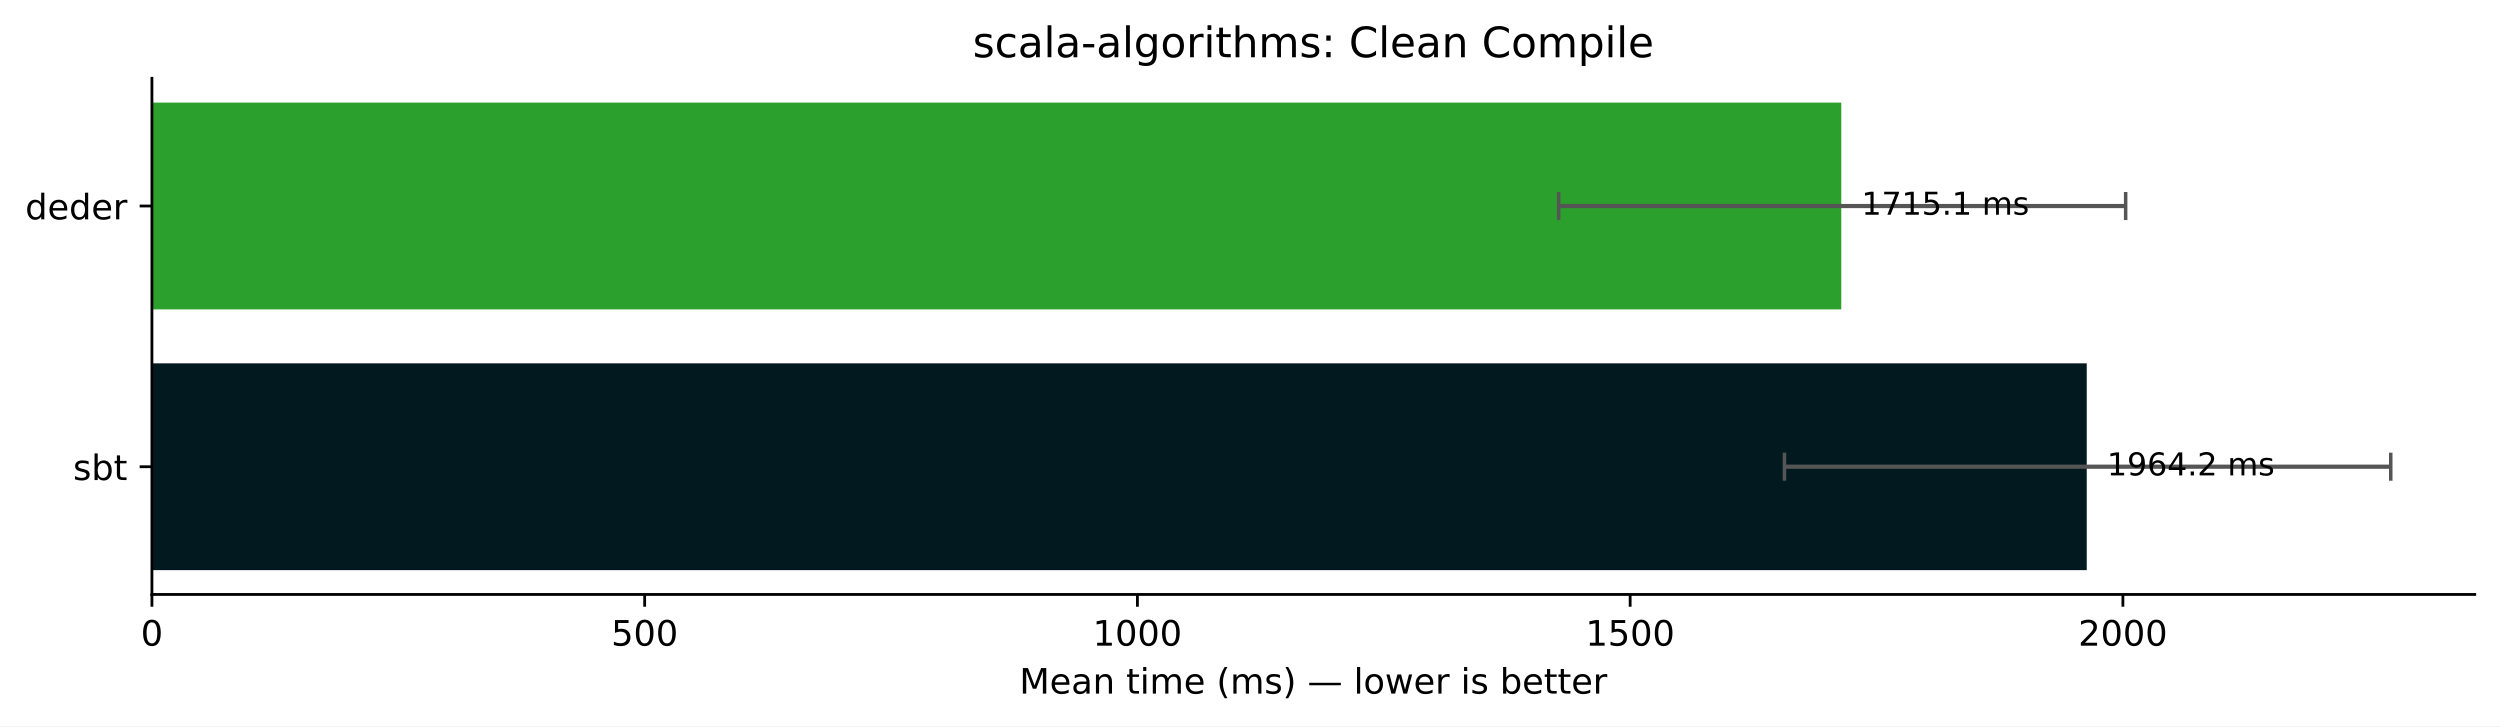
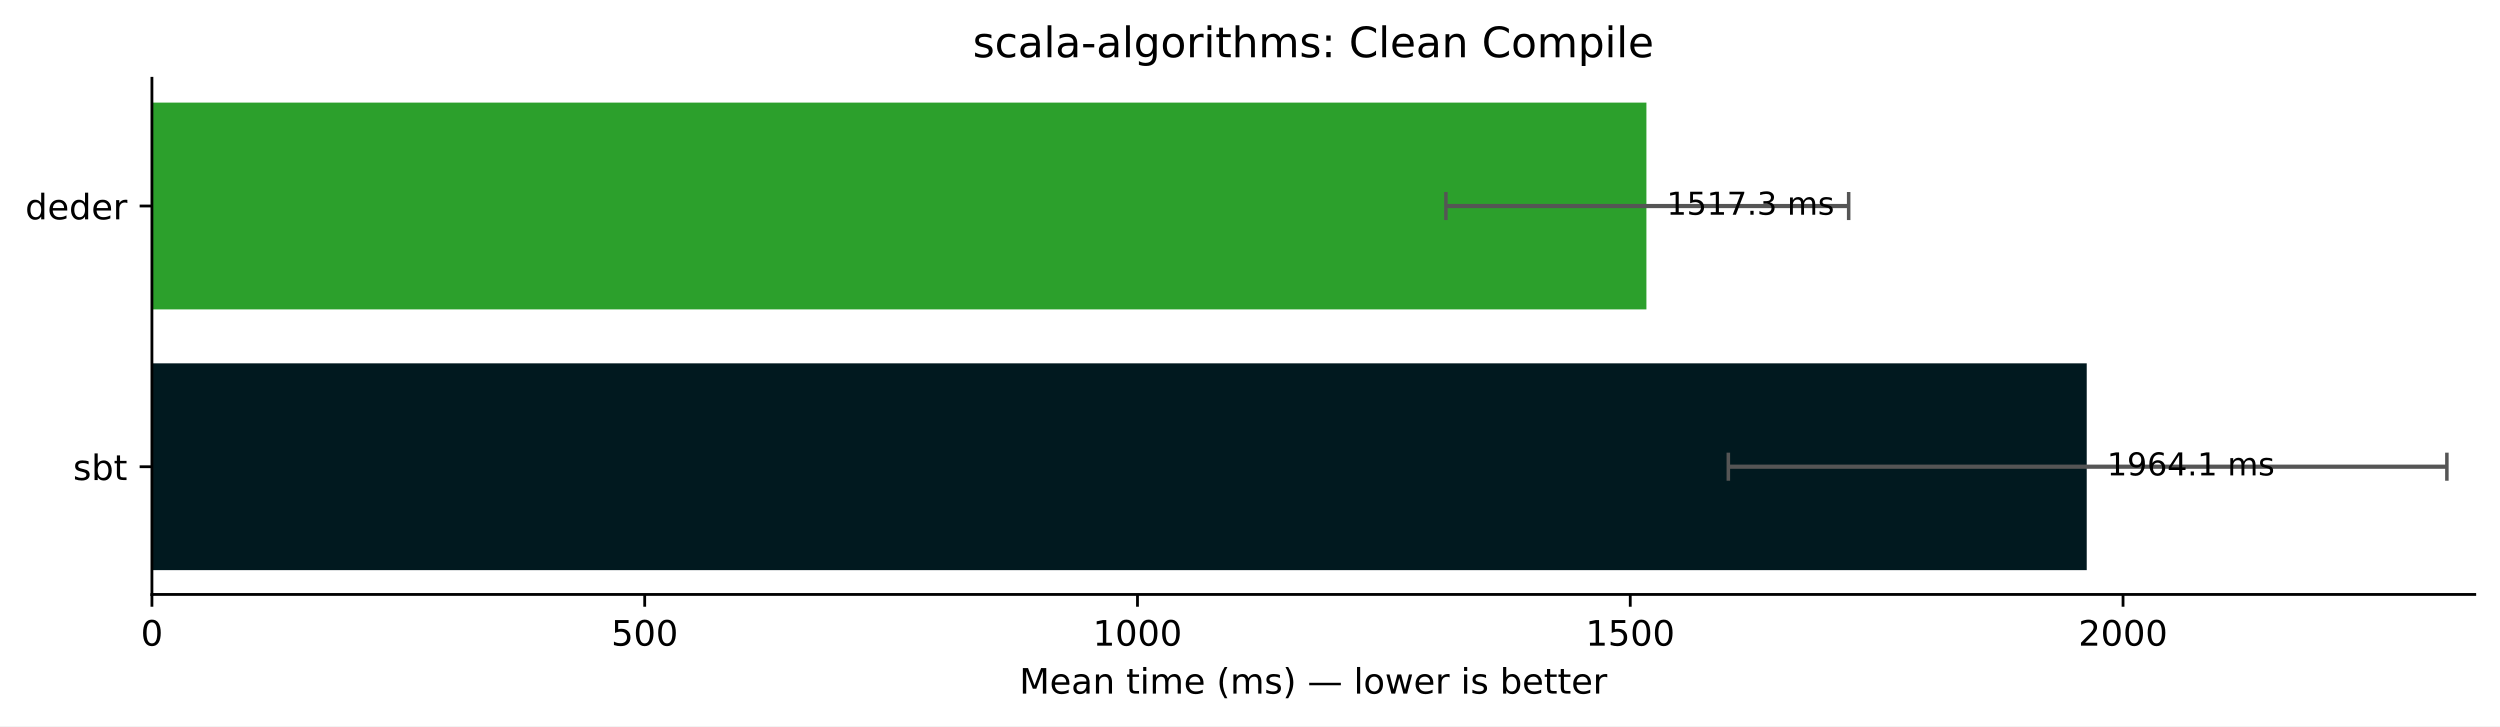
<svg xmlns="http://www.w3.org/2000/svg" xmlns:xlink="http://www.w3.org/1999/xlink" width="712.754pt" height="207.034pt" viewBox="0 0 712.754 207.034" version="1.1">
  <defs>
    <style type="text/css">*{stroke-linejoin: round; stroke-linecap: butt}</style>
  </defs>
  <g id="figure_1">
    <g id="patch_1">
      <path d="M 0 207.034  L 712.754 207.034  L 712.754 0  L 0 0  z " style="fill: #ffffff" />
    </g>
    <g id="axes_1">
      <g id="patch_2">
        <path d="M 43.314 169.478  L 705.554 169.478  L 705.554 22.318  L 43.314 22.318  z " style="fill: #ffffff" />
      </g>
      <g id="patch_3">
-         <path d="M 43.314 162.789  L 595.181 162.789  L 595.181 103.33  L 43.314 103.33  z " clip-path="url(#pbdec553f7f)" style="fill: #01191f; stroke: #ffffff; stroke-width: 0.5; stroke-linejoin: miter" />
+         <path d="M 43.314 162.789  L 595.181 162.789  L 595.181 103.33  L 43.314 103.33  z " clip-path="url(#p9657701b52)" style="fill: #01191f; stroke: #ffffff; stroke-width: 0.5; stroke-linejoin: miter" />
      </g>
      <g id="patch_4">
-         <path d="M 43.314 88.466  L 525.2 88.466  L 525.2 29.007  L 43.314 29.007  z " clip-path="url(#pbdec553f7f)" style="fill: #2ca02c; stroke: #ffffff; stroke-width: 0.5; stroke-linejoin: miter" />
+         <path d="M 43.314 88.466  L 469.645 88.466  L 469.645 29.007  L 43.314 29.007  z " clip-path="url(#p9657701b52)" style="fill: #2ca02c; stroke: #ffffff; stroke-width: 0.5; stroke-linejoin: miter" />
      </g>
      <g id="matplotlib.axis_1">
        <g id="xtick_1">
          <g id="line2d_1">
            <defs>
-               <path id="mf8ed7473a9" d="M 0 0  L 0 3.5  " style="stroke: #000000; stroke-width: 0.8" />
+               <path id="m2f6245e641" d="M 0 0  L 0 3.5  " style="stroke: #000000; stroke-width: 0.8" />
            </defs>
            <g>
-               <use xlink:href="#mf8ed7473a9" x="43.314" y="169.478" style="stroke: #000000; stroke-width: 0.8" />
+               <use xlink:href="#m2f6245e641" x="43.314" y="169.478" style="stroke: #000000; stroke-width: 0.8" />
            </g>
          </g>
          <g id="text_1">
            <g transform="translate(40.13281 184.0766) scale(0.1 -0.1)">
              <defs>
                <path id="DejaVuSans-30" d="M 2034 4250  Q 1547 4250 1301 3770  Q 1056 3291 1056 2328  Q 1056 1369 1301 889  Q 1547 409 2034 409  Q 2525 409 2770 889  Q 3016 1369 3016 2328  Q 3016 3291 2770 3770  Q 2525 4250 2034 4250  z M 2034 4750  Q 2819 4750 3233 4129  Q 3647 3509 3647 2328  Q 3647 1150 3233 529  Q 2819 -91 2034 -91  Q 1250 -91 836 529  Q 422 1150 422 2328  Q 422 3509 836 4129  Q 1250 4750 2034 4750  z " transform="scale(0.015625)" />
              </defs>
              <use xlink:href="#DejaVuSans-30" />
            </g>
          </g>
        </g>
        <g id="xtick_2">
          <g id="line2d_2">
            <g>
-               <use xlink:href="#mf8ed7473a9" x="183.796" y="169.478" style="stroke: #000000; stroke-width: 0.8" />
+               <use xlink:href="#m2f6245e641" x="183.806" y="169.478" style="stroke: #000000; stroke-width: 0.8" />
            </g>
          </g>
          <g id="text_2">
-             <g transform="translate(174.2521 184.0766) scale(0.1 -0.1)">
+             <g transform="translate(174.2621 184.0766) scale(0.1 -0.1)">
              <defs>
                <path id="DejaVuSans-35" d="M 691 4666  L 3169 4666  L 3169 4134  L 1269 4134  L 1269 2991  Q 1406 3038 1543 3061  Q 1681 3084 1819 3084  Q 2600 3084 3056 2656  Q 3513 2228 3513 1497  Q 3513 744 3044 326  Q 2575 -91 1722 -91  Q 1428 -91 1123 -41  Q 819 9 494 109  L 494 744  Q 775 591 1075 516  Q 1375 441 1709 441  Q 2250 441 2565 725  Q 2881 1009 2881 1497  Q 2881 1984 2565 2268  Q 2250 2553 1709 2553  Q 1456 2553 1204 2497  Q 953 2441 691 2322  L 691 4666  z " transform="scale(0.015625)" />
              </defs>
              <use xlink:href="#DejaVuSans-35" />
              <use xlink:href="#DejaVuSans-30" transform="translate(63.62305 0)" />
              <use xlink:href="#DejaVuSans-30" transform="translate(127.2461 0)" />
            </g>
          </g>
        </g>
        <g id="xtick_3">
          <g id="line2d_3">
            <g>
-               <use xlink:href="#mf8ed7473a9" x="324.278" y="169.478" style="stroke: #000000; stroke-width: 0.8" />
+               <use xlink:href="#m2f6245e641" x="324.298" y="169.478" style="stroke: #000000; stroke-width: 0.8" />
            </g>
          </g>
          <g id="text_3">
-             <g transform="translate(311.5527 184.0766) scale(0.1 -0.1)">
+             <g transform="translate(311.5726 184.0766) scale(0.1 -0.1)">
              <defs>
                <path id="DejaVuSans-31" d="M 794 531  L 1825 531  L 1825 4091  L 703 3866  L 703 4441  L 1819 4666  L 2450 4666  L 2450 531  L 3481 531  L 3481 0  L 794 0  L 794 531  z " transform="scale(0.015625)" />
              </defs>
              <use xlink:href="#DejaVuSans-31" />
              <use xlink:href="#DejaVuSans-30" transform="translate(63.62305 0)" />
              <use xlink:href="#DejaVuSans-30" transform="translate(127.2461 0)" />
              <use xlink:href="#DejaVuSans-30" transform="translate(190.8691 0)" />
            </g>
          </g>
        </g>
        <g id="xtick_4">
          <g id="line2d_4">
            <g>
-               <use xlink:href="#mf8ed7473a9" x="464.76" y="169.478" style="stroke: #000000; stroke-width: 0.8" />
+               <use xlink:href="#m2f6245e641" x="464.789" y="169.478" style="stroke: #000000; stroke-width: 0.8" />
            </g>
          </g>
          <g id="text_4">
-             <g transform="translate(452.0345 184.0766) scale(0.1 -0.1)">
+             <g transform="translate(452.0644 184.0766) scale(0.1 -0.1)">
              <use xlink:href="#DejaVuSans-31" />
              <use xlink:href="#DejaVuSans-35" transform="translate(63.62305 0)" />
              <use xlink:href="#DejaVuSans-30" transform="translate(127.2461 0)" />
              <use xlink:href="#DejaVuSans-30" transform="translate(190.8691 0)" />
            </g>
          </g>
        </g>
        <g id="xtick_5">
          <g id="line2d_5">
            <g>
-               <use xlink:href="#mf8ed7473a9" x="605.241" y="169.478" style="stroke: #000000; stroke-width: 0.8" />
+               <use xlink:href="#m2f6245e641" x="605.281" y="169.478" style="stroke: #000000; stroke-width: 0.8" />
            </g>
          </g>
          <g id="text_5">
-             <g transform="translate(592.5164 184.0766) scale(0.1 -0.1)">
+             <g transform="translate(592.5561 184.0766) scale(0.1 -0.1)">
              <defs>
                <path id="DejaVuSans-32" d="M 1228 531  L 3431 531  L 3431 0  L 469 0  L 469 531  Q 828 903 1448 1529  Q 2069 2156 2228 2338  Q 2531 2678 2651 2914  Q 2772 3150 2772 3378  Q 2772 3750 2511 3984  Q 2250 4219 1831 4219  Q 1534 4219 1204 4116  Q 875 4013 500 3803  L 500 4441  Q 881 4594 1212 4672  Q 1544 4750 1819 4750  Q 2544 4750 2975 4387  Q 3406 4025 3406 3419  Q 3406 3131 3298 2873  Q 3191 2616 2906 2266  Q 2828 2175 2409 1742  Q 1991 1309 1228 531  z " transform="scale(0.015625)" />
              </defs>
              <use xlink:href="#DejaVuSans-32" />
              <use xlink:href="#DejaVuSans-30" transform="translate(63.62305 0)" />
              <use xlink:href="#DejaVuSans-30" transform="translate(127.2461 0)" />
              <use xlink:href="#DejaVuSans-30" transform="translate(190.8691 0)" />
            </g>
          </g>
        </g>
        <g id="text_6">
          <g transform="translate(290.6372 197.7547) scale(0.1 -0.1)">
            <defs>
              <path id="DejaVuSans-4d" d="M 628 4666  L 1569 4666  L 2759 1491  L 3956 4666  L 4897 4666  L 4897 0  L 4281 0  L 4281 4097  L 3078 897  L 2444 897  L 1241 4097  L 1241 0  L 628 0  L 628 4666  z " transform="scale(0.015625)" />
              <path id="DejaVuSans-65" d="M 3597 1894  L 3597 1613  L 953 1613  Q 991 1019 1311 708  Q 1631 397 2203 397  Q 2534 397 2845 478  Q 3156 559 3463 722  L 3463 178  Q 3153 47 2828 -22  Q 2503 -91 2169 -91  Q 1331 -91 842 396  Q 353 884 353 1716  Q 353 2575 817 3079  Q 1281 3584 2069 3584  Q 2775 3584 3186 3129  Q 3597 2675 3597 1894  z M 3022 2063  Q 3016 2534 2758 2815  Q 2500 3097 2075 3097  Q 1594 3097 1305 2825  Q 1016 2553 972 2059  L 3022 2063  z " transform="scale(0.015625)" />
              <path id="DejaVuSans-61" d="M 2194 1759  Q 1497 1759 1228 1600  Q 959 1441 959 1056  Q 959 750 1161 570  Q 1363 391 1709 391  Q 2188 391 2477 730  Q 2766 1069 2766 1631  L 2766 1759  L 2194 1759  z M 3341 1997  L 3341 0  L 2766 0  L 2766 531  Q 2569 213 2275 61  Q 1981 -91 1556 -91  Q 1019 -91 701 211  Q 384 513 384 1019  Q 384 1609 779 1909  Q 1175 2209 1959 2209  L 2766 2209  L 2766 2266  Q 2766 2663 2505 2880  Q 2244 3097 1772 3097  Q 1472 3097 1187 3025  Q 903 2953 641 2809  L 641 3341  Q 956 3463 1253 3523  Q 1550 3584 1831 3584  Q 2591 3584 2966 3190  Q 3341 2797 3341 1997  z " transform="scale(0.015625)" />
              <path id="DejaVuSans-6e" d="M 3513 2113  L 3513 0  L 2938 0  L 2938 2094  Q 2938 2591 2744 2837  Q 2550 3084 2163 3084  Q 1697 3084 1428 2787  Q 1159 2491 1159 1978  L 1159 0  L 581 0  L 581 3500  L 1159 3500  L 1159 2956  Q 1366 3272 1645 3428  Q 1925 3584 2291 3584  Q 2894 3584 3203 3211  Q 3513 2838 3513 2113  z " transform="scale(0.015625)" />
              <path id="DejaVuSans-20" transform="scale(0.015625)" />
              <path id="DejaVuSans-74" d="M 1172 4494  L 1172 3500  L 2356 3500  L 2356 3053  L 1172 3053  L 1172 1153  Q 1172 725 1289 603  Q 1406 481 1766 481  L 2356 481  L 2356 0  L 1766 0  Q 1100 0 847 248  Q 594 497 594 1153  L 594 3053  L 172 3053  L 172 3500  L 594 3500  L 594 4494  L 1172 4494  z " transform="scale(0.015625)" />
              <path id="DejaVuSans-69" d="M 603 3500  L 1178 3500  L 1178 0  L 603 0  L 603 3500  z M 603 4863  L 1178 4863  L 1178 4134  L 603 4134  L 603 4863  z " transform="scale(0.015625)" />
              <path id="DejaVuSans-6d" d="M 3328 2828  Q 3544 3216 3844 3400  Q 4144 3584 4550 3584  Q 5097 3584 5394 3201  Q 5691 2819 5691 2113  L 5691 0  L 5113 0  L 5113 2094  Q 5113 2597 4934 2840  Q 4756 3084 4391 3084  Q 3944 3084 3684 2787  Q 3425 2491 3425 1978  L 3425 0  L 2847 0  L 2847 2094  Q 2847 2600 2669 2842  Q 2491 3084 2119 3084  Q 1678 3084 1418 2786  Q 1159 2488 1159 1978  L 1159 0  L 581 0  L 581 3500  L 1159 3500  L 1159 2956  Q 1356 3278 1631 3431  Q 1906 3584 2284 3584  Q 2666 3584 2933 3390  Q 3200 3197 3328 2828  z " transform="scale(0.015625)" />
              <path id="DejaVuSans-28" d="M 1984 4856  Q 1566 4138 1362 3434  Q 1159 2731 1159 2009  Q 1159 1288 1364 580  Q 1569 -128 1984 -844  L 1484 -844  Q 1016 -109 783 600  Q 550 1309 550 2009  Q 550 2706 781 3412  Q 1013 4119 1484 4856  L 1984 4856  z " transform="scale(0.015625)" />
              <path id="DejaVuSans-73" d="M 2834 3397  L 2834 2853  Q 2591 2978 2328 3040  Q 2066 3103 1784 3103  Q 1356 3103 1142 2972  Q 928 2841 928 2578  Q 928 2378 1081 2264  Q 1234 2150 1697 2047  L 1894 2003  Q 2506 1872 2764 1633  Q 3022 1394 3022 966  Q 3022 478 2636 193  Q 2250 -91 1575 -91  Q 1294 -91 989 -36  Q 684 19 347 128  L 347 722  Q 666 556 975 473  Q 1284 391 1588 391  Q 1994 391 2212 530  Q 2431 669 2431 922  Q 2431 1156 2273 1281  Q 2116 1406 1581 1522  L 1381 1569  Q 847 1681 609 1914  Q 372 2147 372 2553  Q 372 3047 722 3315  Q 1072 3584 1716 3584  Q 2034 3584 2315 3537  Q 2597 3491 2834 3397  z " transform="scale(0.015625)" />
              <path id="DejaVuSans-29" d="M 513 4856  L 1013 4856  Q 1481 4119 1714 3412  Q 1947 2706 1947 2009  Q 1947 1309 1714 600  Q 1481 -109 1013 -844  L 513 -844  Q 928 -128 1133 580  Q 1338 1288 1338 2009  Q 1338 2731 1133 3434  Q 928 4138 513 4856  z " transform="scale(0.015625)" />
              <path id="DejaVuSans-2014" d="M 313 1978  L 6088 1978  L 6088 1528  L 313 1528  L 313 1978  z " transform="scale(0.015625)" />
              <path id="DejaVuSans-6c" d="M 603 4863  L 1178 4863  L 1178 0  L 603 0  L 603 4863  z " transform="scale(0.015625)" />
              <path id="DejaVuSans-6f" d="M 1959 3097  Q 1497 3097 1228 2736  Q 959 2375 959 1747  Q 959 1119 1226 758  Q 1494 397 1959 397  Q 2419 397 2687 759  Q 2956 1122 2956 1747  Q 2956 2369 2687 2733  Q 2419 3097 1959 3097  z M 1959 3584  Q 2709 3584 3137 3096  Q 3566 2609 3566 1747  Q 3566 888 3137 398  Q 2709 -91 1959 -91  Q 1206 -91 779 398  Q 353 888 353 1747  Q 353 2609 779 3096  Q 1206 3584 1959 3584  z " transform="scale(0.015625)" />
              <path id="DejaVuSans-77" d="M 269 3500  L 844 3500  L 1563 769  L 2278 3500  L 2956 3500  L 3675 769  L 4391 3500  L 4966 3500  L 4050 0  L 3372 0  L 2619 2869  L 1863 0  L 1184 0  L 269 3500  z " transform="scale(0.015625)" />
              <path id="DejaVuSans-72" d="M 2631 2963  Q 2534 3019 2420 3045  Q 2306 3072 2169 3072  Q 1681 3072 1420 2755  Q 1159 2438 1159 1844  L 1159 0  L 581 0  L 581 3500  L 1159 3500  L 1159 2956  Q 1341 3275 1631 3429  Q 1922 3584 2338 3584  Q 2397 3584 2469 3576  Q 2541 3569 2628 3553  L 2631 2963  z " transform="scale(0.015625)" />
              <path id="DejaVuSans-62" d="M 3116 1747  Q 3116 2381 2855 2742  Q 2594 3103 2138 3103  Q 1681 3103 1420 2742  Q 1159 2381 1159 1747  Q 1159 1113 1420 752  Q 1681 391 2138 391  Q 2594 391 2855 752  Q 3116 1113 3116 1747  z M 1159 2969  Q 1341 3281 1617 3432  Q 1894 3584 2278 3584  Q 2916 3584 3314 3078  Q 3713 2572 3713 1747  Q 3713 922 3314 415  Q 2916 -91 2278 -91  Q 1894 -91 1617 61  Q 1341 213 1159 525  L 1159 0  L 581 0  L 581 4863  L 1159 4863  L 1159 2969  z " transform="scale(0.015625)" />
            </defs>
            <use xlink:href="#DejaVuSans-4d" />
            <use xlink:href="#DejaVuSans-65" transform="translate(86.2793 0)" />
            <use xlink:href="#DejaVuSans-61" transform="translate(147.8027 0)" />
            <use xlink:href="#DejaVuSans-6e" transform="translate(209.082 0)" />
            <use xlink:href="#DejaVuSans-20" transform="translate(272.4609 0)" />
            <use xlink:href="#DejaVuSans-74" transform="translate(304.248 0)" />
            <use xlink:href="#DejaVuSans-69" transform="translate(343.457 0)" />
            <use xlink:href="#DejaVuSans-6d" transform="translate(371.2402 0)" />
            <use xlink:href="#DejaVuSans-65" transform="translate(468.6523 0)" />
            <use xlink:href="#DejaVuSans-20" transform="translate(530.1758 0)" />
            <use xlink:href="#DejaVuSans-28" transform="translate(561.9629 0)" />
            <use xlink:href="#DejaVuSans-6d" transform="translate(600.9766 0)" />
            <use xlink:href="#DejaVuSans-73" transform="translate(698.3887 0)" />
            <use xlink:href="#DejaVuSans-29" transform="translate(750.4883 0)" />
            <use xlink:href="#DejaVuSans-20" transform="translate(789.502 0)" />
            <use xlink:href="#DejaVuSans-2014" transform="translate(821.2891 0)" />
            <use xlink:href="#DejaVuSans-20" transform="translate(921.2891 0)" />
            <use xlink:href="#DejaVuSans-6c" transform="translate(953.0762 0)" />
            <use xlink:href="#DejaVuSans-6f" transform="translate(980.8594 0)" />
            <use xlink:href="#DejaVuSans-77" transform="translate(1042.041 0)" />
            <use xlink:href="#DejaVuSans-65" transform="translate(1123.828 0)" />
            <use xlink:href="#DejaVuSans-72" transform="translate(1185.352 0)" />
            <use xlink:href="#DejaVuSans-20" transform="translate(1226.465 0)" />
            <use xlink:href="#DejaVuSans-69" transform="translate(1258.252 0)" />
            <use xlink:href="#DejaVuSans-73" transform="translate(1286.035 0)" />
            <use xlink:href="#DejaVuSans-20" transform="translate(1338.135 0)" />
            <use xlink:href="#DejaVuSans-62" transform="translate(1369.922 0)" />
            <use xlink:href="#DejaVuSans-65" transform="translate(1433.398 0)" />
            <use xlink:href="#DejaVuSans-74" transform="translate(1494.922 0)" />
            <use xlink:href="#DejaVuSans-74" transform="translate(1534.131 0)" />
            <use xlink:href="#DejaVuSans-65" transform="translate(1573.34 0)" />
            <use xlink:href="#DejaVuSans-72" transform="translate(1634.863 0)" />
          </g>
        </g>
      </g>
      <g id="matplotlib.axis_2">
        <g id="ytick_1">
          <g id="line2d_6">
            <defs>
-               <path id="mceeb0969c5" d="M 0 0  L -3.5 0  " style="stroke: #000000; stroke-width: 0.8" />
+               <path id="me6978a6a08" d="M 0 0  L -3.5 0  " style="stroke: #000000; stroke-width: 0.8" />
            </defs>
            <g>
-               <use xlink:href="#mceeb0969c5" x="43.314" y="133.06" style="stroke: #000000; stroke-width: 0.8" />
+               <use xlink:href="#me6978a6a08" x="43.314" y="133.06" style="stroke: #000000; stroke-width: 0.8" />
            </g>
          </g>
          <g id="text_7">
            <g transform="translate(20.83594 136.859) scale(0.1 -0.1)">
              <use xlink:href="#DejaVuSans-73" />
              <use xlink:href="#DejaVuSans-62" transform="translate(52.09961 0)" />
              <use xlink:href="#DejaVuSans-74" transform="translate(115.5762 0)" />
            </g>
          </g>
        </g>
        <g id="ytick_2">
          <g id="line2d_7">
            <g>
-               <use xlink:href="#mceeb0969c5" x="43.314" y="58.737" style="stroke: #000000; stroke-width: 0.8" />
+               <use xlink:href="#me6978a6a08" x="43.314" y="58.737" style="stroke: #000000; stroke-width: 0.8" />
            </g>
          </g>
          <g id="text_8">
            <g transform="translate(7.2 62.53573) scale(0.1 -0.1)">
              <defs>
                <path id="DejaVuSans-64" d="M 2906 2969  L 2906 4863  L 3481 4863  L 3481 0  L 2906 0  L 2906 525  Q 2725 213 2448 61  Q 2172 -91 1784 -91  Q 1150 -91 751 415  Q 353 922 353 1747  Q 353 2572 751 3078  Q 1150 3584 1784 3584  Q 2172 3584 2448 3432  Q 2725 3281 2906 2969  z M 947 1747  Q 947 1113 1208 752  Q 1469 391 1925 391  Q 2381 391 2643 752  Q 2906 1113 2906 1747  Q 2906 2381 2643 2742  Q 2381 3103 1925 3103  Q 1469 3103 1208 2742  Q 947 2381 947 1747  z " transform="scale(0.015625)" />
              </defs>
              <use xlink:href="#DejaVuSans-64" />
              <use xlink:href="#DejaVuSans-65" transform="translate(63.47656 0)" />
              <use xlink:href="#DejaVuSans-64" transform="translate(125 0)" />
              <use xlink:href="#DejaVuSans-65" transform="translate(188.4766 0)" />
              <use xlink:href="#DejaVuSans-72" transform="translate(250 0)" />
            </g>
          </g>
        </g>
      </g>
      <g id="LineCollection_1">
-         <path d="M 508.754 133.06  L 681.608 133.06  " clip-path="url(#pbdec553f7f)" style="fill: none; stroke: #555555; stroke-width: 1.2" />
-         <path d="M 444.373 58.737  L 606.027 58.737  " clip-path="url(#pbdec553f7f)" style="fill: none; stroke: #555555; stroke-width: 1.2" />
+         <path d="M 492.751 133.06  L 697.61 133.06  " clip-path="url(#p9657701b52)" style="fill: none; stroke: #555555; stroke-width: 1.2" />
+         <path d="M 412.232 58.737  L 527.058 58.737  " clip-path="url(#p9657701b52)" style="fill: none; stroke: #555555; stroke-width: 1.2" />
      </g>
      <g id="line2d_8">
        <defs>
-           <path id="m489198b536" d="M 0 4  L 0 -4  " style="stroke: #555555" />
+           <path id="m5cda6bdffa" d="M 0 4  L 0 -4  " style="stroke: #555555" />
        </defs>
-         <g clip-path="url(#pbdec553f7f)">
-           <use xlink:href="#m489198b536" x="508.754" y="133.06" style="fill: #1f77b4; stroke: #555555" />
-           <use xlink:href="#m489198b536" x="444.373" y="58.737" style="fill: #1f77b4; stroke: #555555" />
+         <g clip-path="url(#p9657701b52)">
+           <use xlink:href="#m5cda6bdffa" x="492.751" y="133.06" style="fill: #1f77b4; stroke: #555555" />
+           <use xlink:href="#m5cda6bdffa" x="412.232" y="58.737" style="fill: #1f77b4; stroke: #555555" />
        </g>
      </g>
      <g id="line2d_9">
-         <g clip-path="url(#pbdec553f7f)">
-           <use xlink:href="#m489198b536" x="681.608" y="133.06" style="fill: #1f77b4; stroke: #555555" />
-           <use xlink:href="#m489198b536" x="606.027" y="58.737" style="fill: #1f77b4; stroke: #555555" />
+         <g clip-path="url(#p9657701b52)">
+           <use xlink:href="#m5cda6bdffa" x="697.61" y="133.06" style="fill: #1f77b4; stroke: #555555" />
+           <use xlink:href="#m5cda6bdffa" x="527.058" y="58.737" style="fill: #1f77b4; stroke: #555555" />
        </g>
      </g>
      <g id="patch_5">
        <path d="M 43.314 169.478  L 43.314 22.318  " style="fill: none; stroke: #000000; stroke-width: 0.8; stroke-linejoin: miter; stroke-linecap: square" />
      </g>
      <g id="patch_6">
        <path d="M 43.314 169.478  L 705.554 169.478  " style="fill: none; stroke: #000000; stroke-width: 0.8; stroke-linejoin: miter; stroke-linecap: square" />
      </g>
      <g id="text_9">
        <g transform="translate(600.6994 135.5432) scale(0.09 -0.09)">
          <defs>
            <path id="DejaVuSans-39" d="M 703 97  L 703 672  Q 941 559 1184 500  Q 1428 441 1663 441  Q 2288 441 2617 861  Q 2947 1281 2994 2138  Q 2813 1869 2534 1725  Q 2256 1581 1919 1581  Q 1219 1581 811 2004  Q 403 2428 403 3163  Q 403 3881 828 4315  Q 1253 4750 1959 4750  Q 2769 4750 3195 4129  Q 3622 3509 3622 2328  Q 3622 1225 3098 567  Q 2575 -91 1691 -91  Q 1453 -91 1209 -44  Q 966 3 703 97  z M 1959 2075  Q 2384 2075 2632 2365  Q 2881 2656 2881 3163  Q 2881 3666 2632 3958  Q 2384 4250 1959 4250  Q 1534 4250 1286 3958  Q 1038 3666 1038 3163  Q 1038 2656 1286 2365  Q 1534 2075 1959 2075  z " transform="scale(0.015625)" />
            <path id="DejaVuSans-36" d="M 2113 2584  Q 1688 2584 1439 2293  Q 1191 2003 1191 1497  Q 1191 994 1439 701  Q 1688 409 2113 409  Q 2538 409 2786 701  Q 3034 994 3034 1497  Q 3034 2003 2786 2293  Q 2538 2584 2113 2584  z M 3366 4563  L 3366 3988  Q 3128 4100 2886 4159  Q 2644 4219 2406 4219  Q 1781 4219 1451 3797  Q 1122 3375 1075 2522  Q 1259 2794 1537 2939  Q 1816 3084 2150 3084  Q 2853 3084 3261 2657  Q 3669 2231 3669 1497  Q 3669 778 3244 343  Q 2819 -91 2113 -91  Q 1303 -91 875 529  Q 447 1150 447 2328  Q 447 3434 972 4092  Q 1497 4750 2381 4750  Q 2619 4750 2861 4703  Q 3103 4656 3366 4563  z " transform="scale(0.015625)" />
            <path id="DejaVuSans-34" d="M 2419 4116  L 825 1625  L 2419 1625  L 2419 4116  z M 2253 4666  L 3047 4666  L 3047 1625  L 3713 1625  L 3713 1100  L 3047 1100  L 3047 0  L 2419 0  L 2419 1100  L 313 1100  L 313 1709  L 2253 4666  z " transform="scale(0.015625)" />
            <path id="DejaVuSans-2e" d="M 684 794  L 1344 794  L 1344 0  L 684 0  L 684 794  z " transform="scale(0.015625)" />
          </defs>
          <use xlink:href="#DejaVuSans-31" />
          <use xlink:href="#DejaVuSans-39" transform="translate(63.62305 0)" />
          <use xlink:href="#DejaVuSans-36" transform="translate(127.2461 0)" />
          <use xlink:href="#DejaVuSans-34" transform="translate(190.8691 0)" />
          <use xlink:href="#DejaVuSans-2e" transform="translate(254.4922 0)" />
-           <use xlink:href="#DejaVuSans-32" transform="translate(286.2793 0)" />
+           <use xlink:href="#DejaVuSans-31" transform="translate(286.2793 0)" />
          <use xlink:href="#DejaVuSans-20" transform="translate(349.9023 0)" />
          <use xlink:href="#DejaVuSans-6d" transform="translate(381.6895 0)" />
          <use xlink:href="#DejaVuSans-73" transform="translate(479.1016 0)" />
        </g>
      </g>
      <g id="text_10">
-         <g transform="translate(530.7187 61.21995) scale(0.09 -0.09)">
+         <g transform="translate(475.1637 61.21995) scale(0.09 -0.09)">
          <defs>
            <path id="DejaVuSans-37" d="M 525 4666  L 3525 4666  L 3525 4397  L 1831 0  L 1172 0  L 2766 4134  L 525 4134  L 525 4666  z " transform="scale(0.015625)" />
+             <path id="DejaVuSans-33" d="M 2597 2516  Q 3050 2419 3304 2112  Q 3559 1806 3559 1356  Q 3559 666 3084 287  Q 2609 -91 1734 -91  Q 1441 -91 1130 -33  Q 819 25 488 141  L 488 750  Q 750 597 1062 519  Q 1375 441 1716 441  Q 2309 441 2620 675  Q 2931 909 2931 1356  Q 2931 1769 2642 2001  Q 2353 2234 1838 2234  L 1294 2234  L 1294 2753  L 1863 2753  Q 2328 2753 2575 2939  Q 2822 3125 2822 3475  Q 2822 3834 2567 4026  Q 2313 4219 1838 4219  Q 1578 4219 1281 4162  Q 984 4106 628 3988  L 628 4550  Q 988 4650 1302 4700  Q 1616 4750 1894 4750  Q 2613 4750 3031 4423  Q 3450 4097 3450 3541  Q 3450 3153 3228 2886  Q 3006 2619 2597 2516  z " transform="scale(0.015625)" />
          </defs>
          <use xlink:href="#DejaVuSans-31" />
-           <use xlink:href="#DejaVuSans-37" transform="translate(63.62305 0)" />
+           <use xlink:href="#DejaVuSans-35" transform="translate(63.62305 0)" />
          <use xlink:href="#DejaVuSans-31" transform="translate(127.2461 0)" />
-           <use xlink:href="#DejaVuSans-35" transform="translate(190.8691 0)" />
+           <use xlink:href="#DejaVuSans-37" transform="translate(190.8691 0)" />
          <use xlink:href="#DejaVuSans-2e" transform="translate(254.4922 0)" />
-           <use xlink:href="#DejaVuSans-31" transform="translate(286.2793 0)" />
+           <use xlink:href="#DejaVuSans-33" transform="translate(286.2793 0)" />
          <use xlink:href="#DejaVuSans-20" transform="translate(349.9023 0)" />
          <use xlink:href="#DejaVuSans-6d" transform="translate(381.6895 0)" />
          <use xlink:href="#DejaVuSans-73" transform="translate(479.1016 0)" />
        </g>
      </g>
      <g id="text_11">
        <g transform="translate(277.3391 16.31812) scale(0.12 -0.12)">
          <defs>
            <path id="DejaVuSans-63" d="M 3122 3366  L 3122 2828  Q 2878 2963 2633 3030  Q 2388 3097 2138 3097  Q 1578 3097 1268 2742  Q 959 2388 959 1747  Q 959 1106 1268 751  Q 1578 397 2138 397  Q 2388 397 2633 464  Q 2878 531 3122 666  L 3122 134  Q 2881 22 2623 -34  Q 2366 -91 2075 -91  Q 1284 -91 818 406  Q 353 903 353 1747  Q 353 2603 823 3093  Q 1294 3584 2113 3584  Q 2378 3584 2631 3529  Q 2884 3475 3122 3366  z " transform="scale(0.015625)" />
            <path id="DejaVuSans-2d" d="M 313 2009  L 1997 2009  L 1997 1497  L 313 1497  L 313 2009  z " transform="scale(0.015625)" />
            <path id="DejaVuSans-67" d="M 2906 1791  Q 2906 2416 2648 2759  Q 2391 3103 1925 3103  Q 1463 3103 1205 2759  Q 947 2416 947 1791  Q 947 1169 1205 825  Q 1463 481 1925 481  Q 2391 481 2648 825  Q 2906 1169 2906 1791  z M 3481 434  Q 3481 -459 3084 -895  Q 2688 -1331 1869 -1331  Q 1566 -1331 1297 -1286  Q 1028 -1241 775 -1147  L 775 -588  Q 1028 -725 1275 -790  Q 1522 -856 1778 -856  Q 2344 -856 2625 -561  Q 2906 -266 2906 331  L 2906 616  Q 2728 306 2450 153  Q 2172 0 1784 0  Q 1141 0 747 490  Q 353 981 353 1791  Q 353 2603 747 3093  Q 1141 3584 1784 3584  Q 2172 3584 2450 3431  Q 2728 3278 2906 2969  L 2906 3500  L 3481 3500  L 3481 434  z " transform="scale(0.015625)" />
            <path id="DejaVuSans-68" d="M 3513 2113  L 3513 0  L 2938 0  L 2938 2094  Q 2938 2591 2744 2837  Q 2550 3084 2163 3084  Q 1697 3084 1428 2787  Q 1159 2491 1159 1978  L 1159 0  L 581 0  L 581 4863  L 1159 4863  L 1159 2956  Q 1366 3272 1645 3428  Q 1925 3584 2291 3584  Q 2894 3584 3203 3211  Q 3513 2838 3513 2113  z " transform="scale(0.015625)" />
            <path id="DejaVuSans-3a" d="M 750 794  L 1409 794  L 1409 0  L 750 0  L 750 794  z M 750 3309  L 1409 3309  L 1409 2516  L 750 2516  L 750 3309  z " transform="scale(0.015625)" />
            <path id="DejaVuSans-43" d="M 4122 4306  L 4122 3641  Q 3803 3938 3442 4084  Q 3081 4231 2675 4231  Q 1875 4231 1450 3742  Q 1025 3253 1025 2328  Q 1025 1406 1450 917  Q 1875 428 2675 428  Q 3081 428 3442 575  Q 3803 722 4122 1019  L 4122 359  Q 3791 134 3420 21  Q 3050 -91 2638 -91  Q 1578 -91 968 557  Q 359 1206 359 2328  Q 359 3453 968 4101  Q 1578 4750 2638 4750  Q 3056 4750 3426 4639  Q 3797 4528 4122 4306  z " transform="scale(0.015625)" />
            <path id="DejaVuSans-70" d="M 1159 525  L 1159 -1331  L 581 -1331  L 581 3500  L 1159 3500  L 1159 2969  Q 1341 3281 1617 3432  Q 1894 3584 2278 3584  Q 2916 3584 3314 3078  Q 3713 2572 3713 1747  Q 3713 922 3314 415  Q 2916 -91 2278 -91  Q 1894 -91 1617 61  Q 1341 213 1159 525  z M 3116 1747  Q 3116 2381 2855 2742  Q 2594 3103 2138 3103  Q 1681 3103 1420 2742  Q 1159 2381 1159 1747  Q 1159 1113 1420 752  Q 1681 391 2138 391  Q 2594 391 2855 752  Q 3116 1113 3116 1747  z " transform="scale(0.015625)" />
          </defs>
          <use xlink:href="#DejaVuSans-73" />
          <use xlink:href="#DejaVuSans-63" transform="translate(52.09961 0)" />
          <use xlink:href="#DejaVuSans-61" transform="translate(107.0801 0)" />
          <use xlink:href="#DejaVuSans-6c" transform="translate(168.3594 0)" />
          <use xlink:href="#DejaVuSans-61" transform="translate(196.1426 0)" />
          <use xlink:href="#DejaVuSans-2d" transform="translate(257.4219 0)" />
          <use xlink:href="#DejaVuSans-61" transform="translate(293.5059 0)" />
          <use xlink:href="#DejaVuSans-6c" transform="translate(354.7852 0)" />
          <use xlink:href="#DejaVuSans-67" transform="translate(382.5684 0)" />
          <use xlink:href="#DejaVuSans-6f" transform="translate(446.0449 0)" />
          <use xlink:href="#DejaVuSans-72" transform="translate(507.2266 0)" />
          <use xlink:href="#DejaVuSans-69" transform="translate(548.3398 0)" />
          <use xlink:href="#DejaVuSans-74" transform="translate(576.123 0)" />
          <use xlink:href="#DejaVuSans-68" transform="translate(615.332 0)" />
          <use xlink:href="#DejaVuSans-6d" transform="translate(678.7109 0)" />
          <use xlink:href="#DejaVuSans-73" transform="translate(776.123 0)" />
          <use xlink:href="#DejaVuSans-3a" transform="translate(828.2227 0)" />
          <use xlink:href="#DejaVuSans-20" transform="translate(861.9141 0)" />
          <use xlink:href="#DejaVuSans-43" transform="translate(893.7012 0)" />
          <use xlink:href="#DejaVuSans-6c" transform="translate(963.5254 0)" />
          <use xlink:href="#DejaVuSans-65" transform="translate(991.3086 0)" />
          <use xlink:href="#DejaVuSans-61" transform="translate(1052.832 0)" />
          <use xlink:href="#DejaVuSans-6e" transform="translate(1114.111 0)" />
          <use xlink:href="#DejaVuSans-20" transform="translate(1177.49 0)" />
          <use xlink:href="#DejaVuSans-43" transform="translate(1209.277 0)" />
          <use xlink:href="#DejaVuSans-6f" transform="translate(1279.102 0)" />
          <use xlink:href="#DejaVuSans-6d" transform="translate(1340.283 0)" />
          <use xlink:href="#DejaVuSans-70" transform="translate(1437.695 0)" />
          <use xlink:href="#DejaVuSans-69" transform="translate(1501.172 0)" />
          <use xlink:href="#DejaVuSans-6c" transform="translate(1528.955 0)" />
          <use xlink:href="#DejaVuSans-65" transform="translate(1556.738 0)" />
        </g>
      </g>
    </g>
  </g>
  <defs>
-     <clipPath id="pbdec553f7f">
+     <clipPath id="p9657701b52">
      <rect x="43.314" y="22.318" width="662.24" height="147.16" />
    </clipPath>
  </defs>
</svg>
